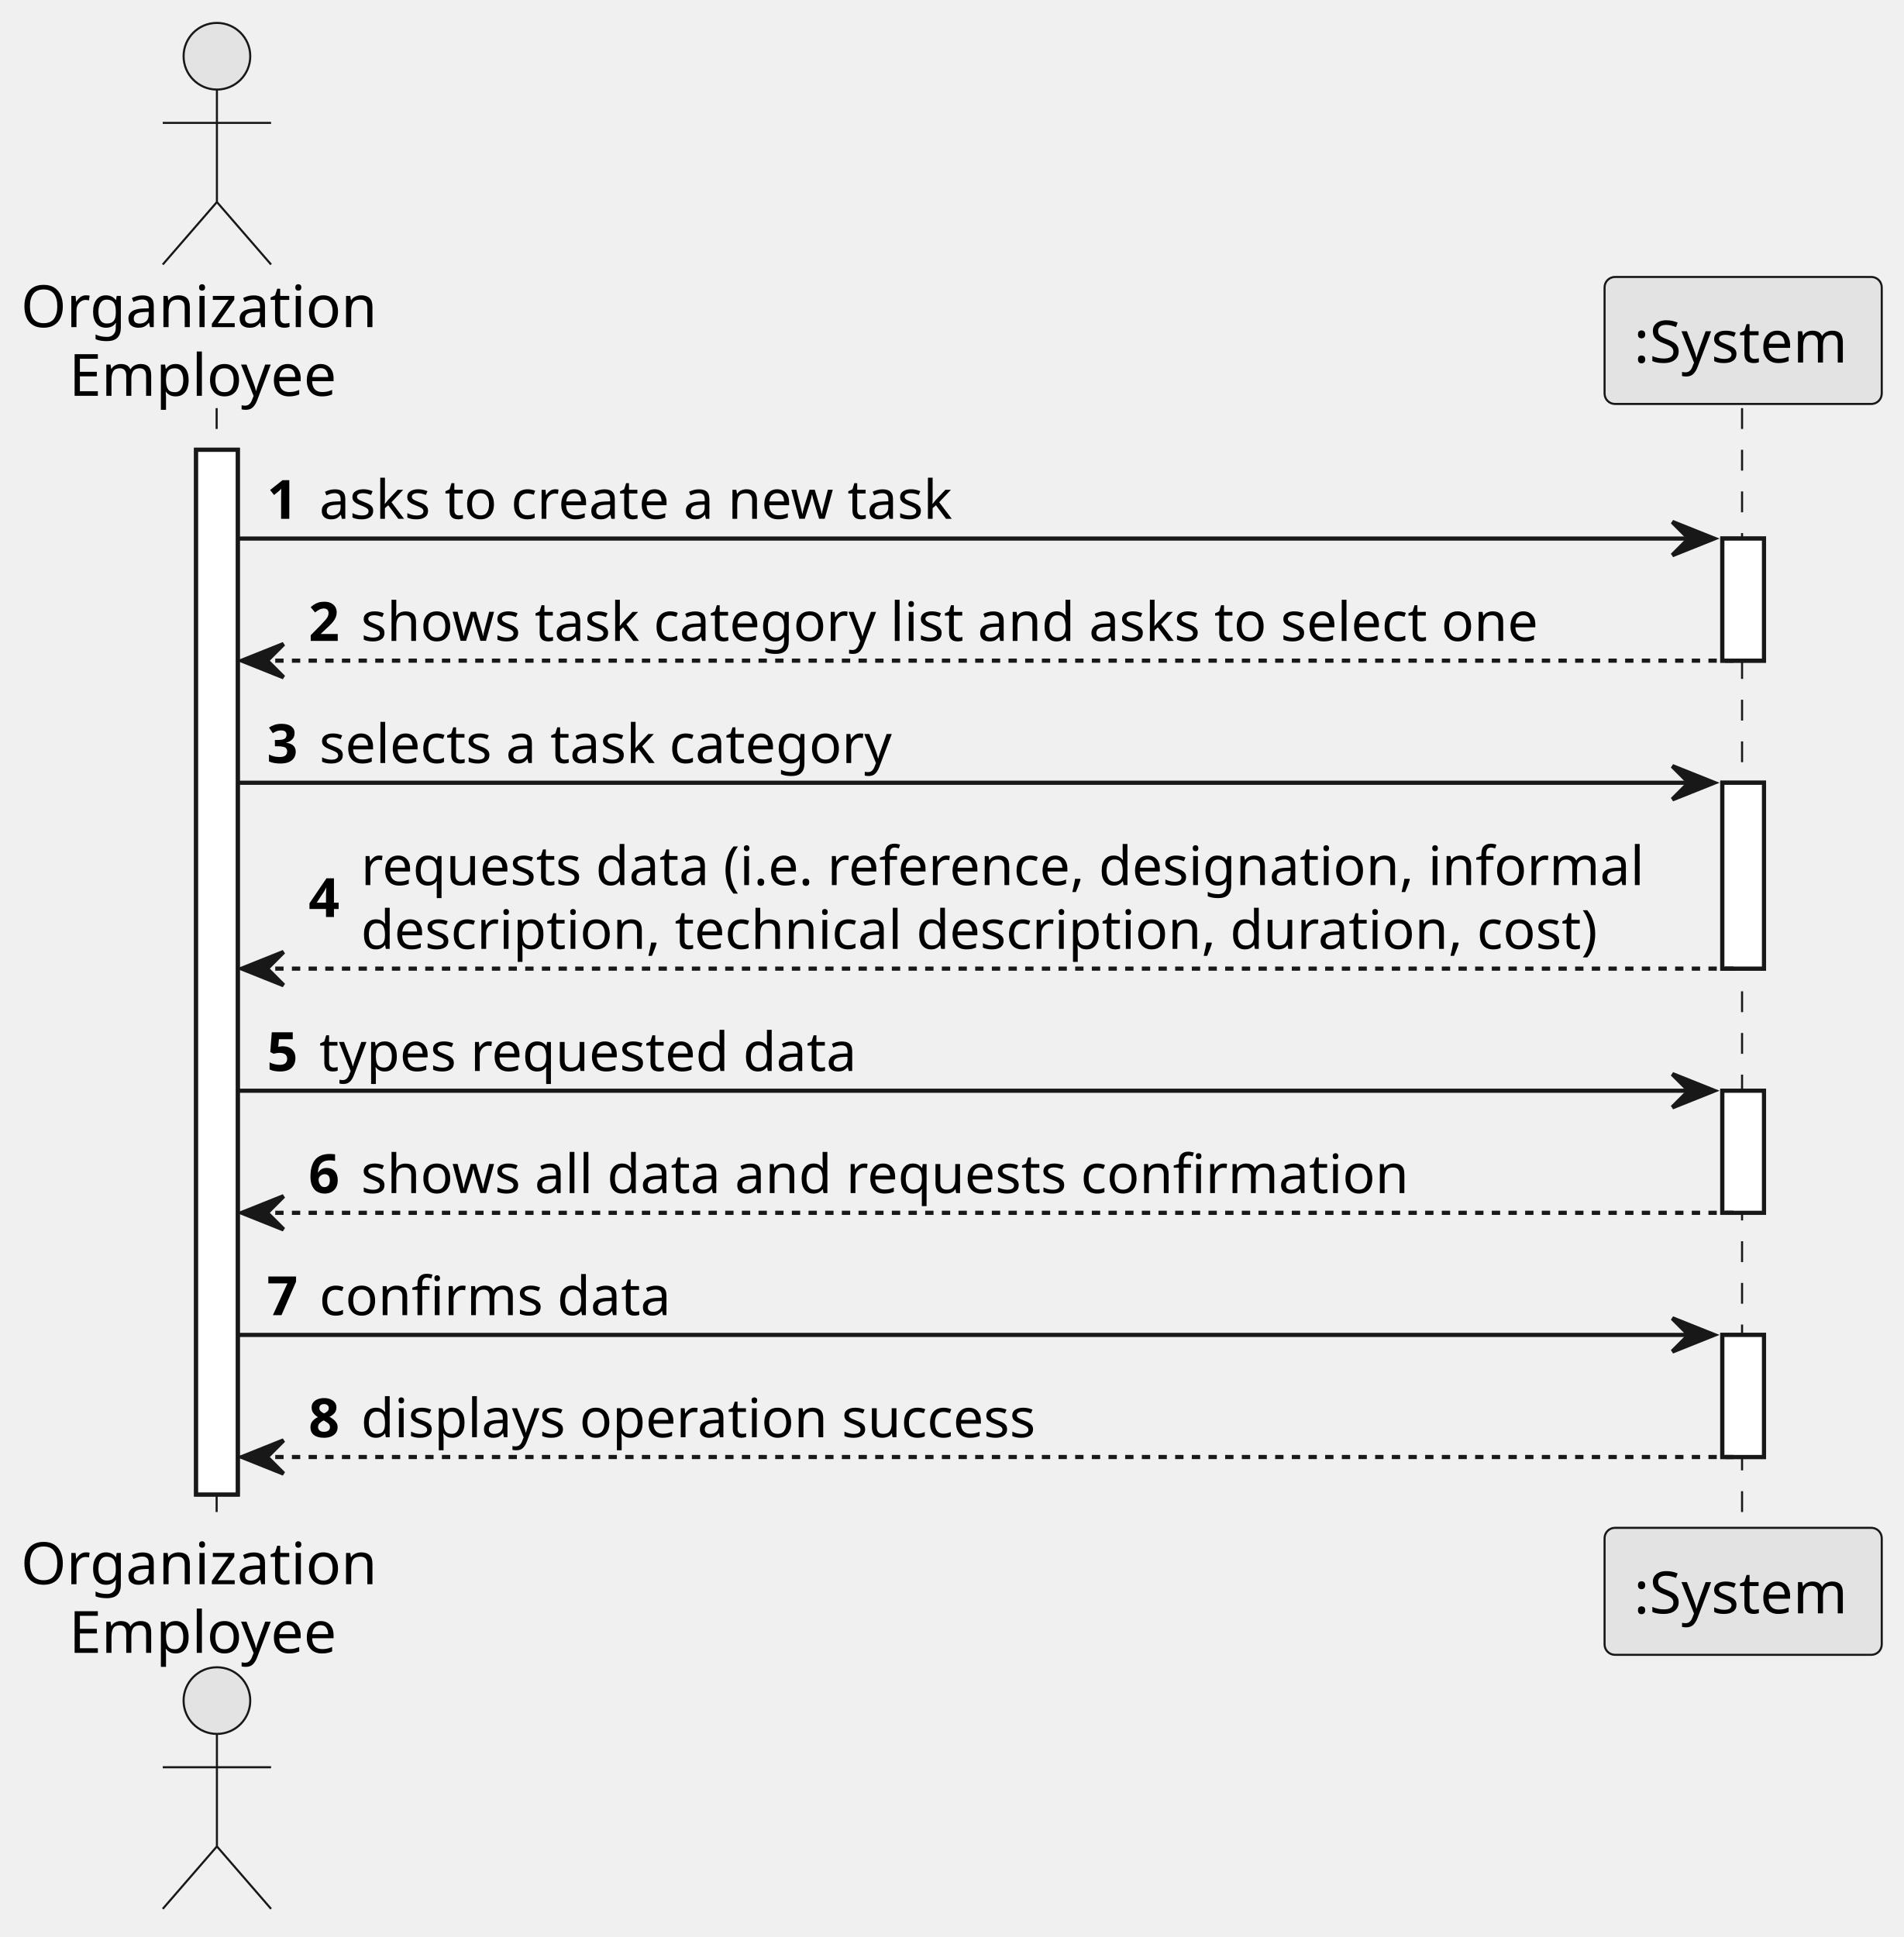
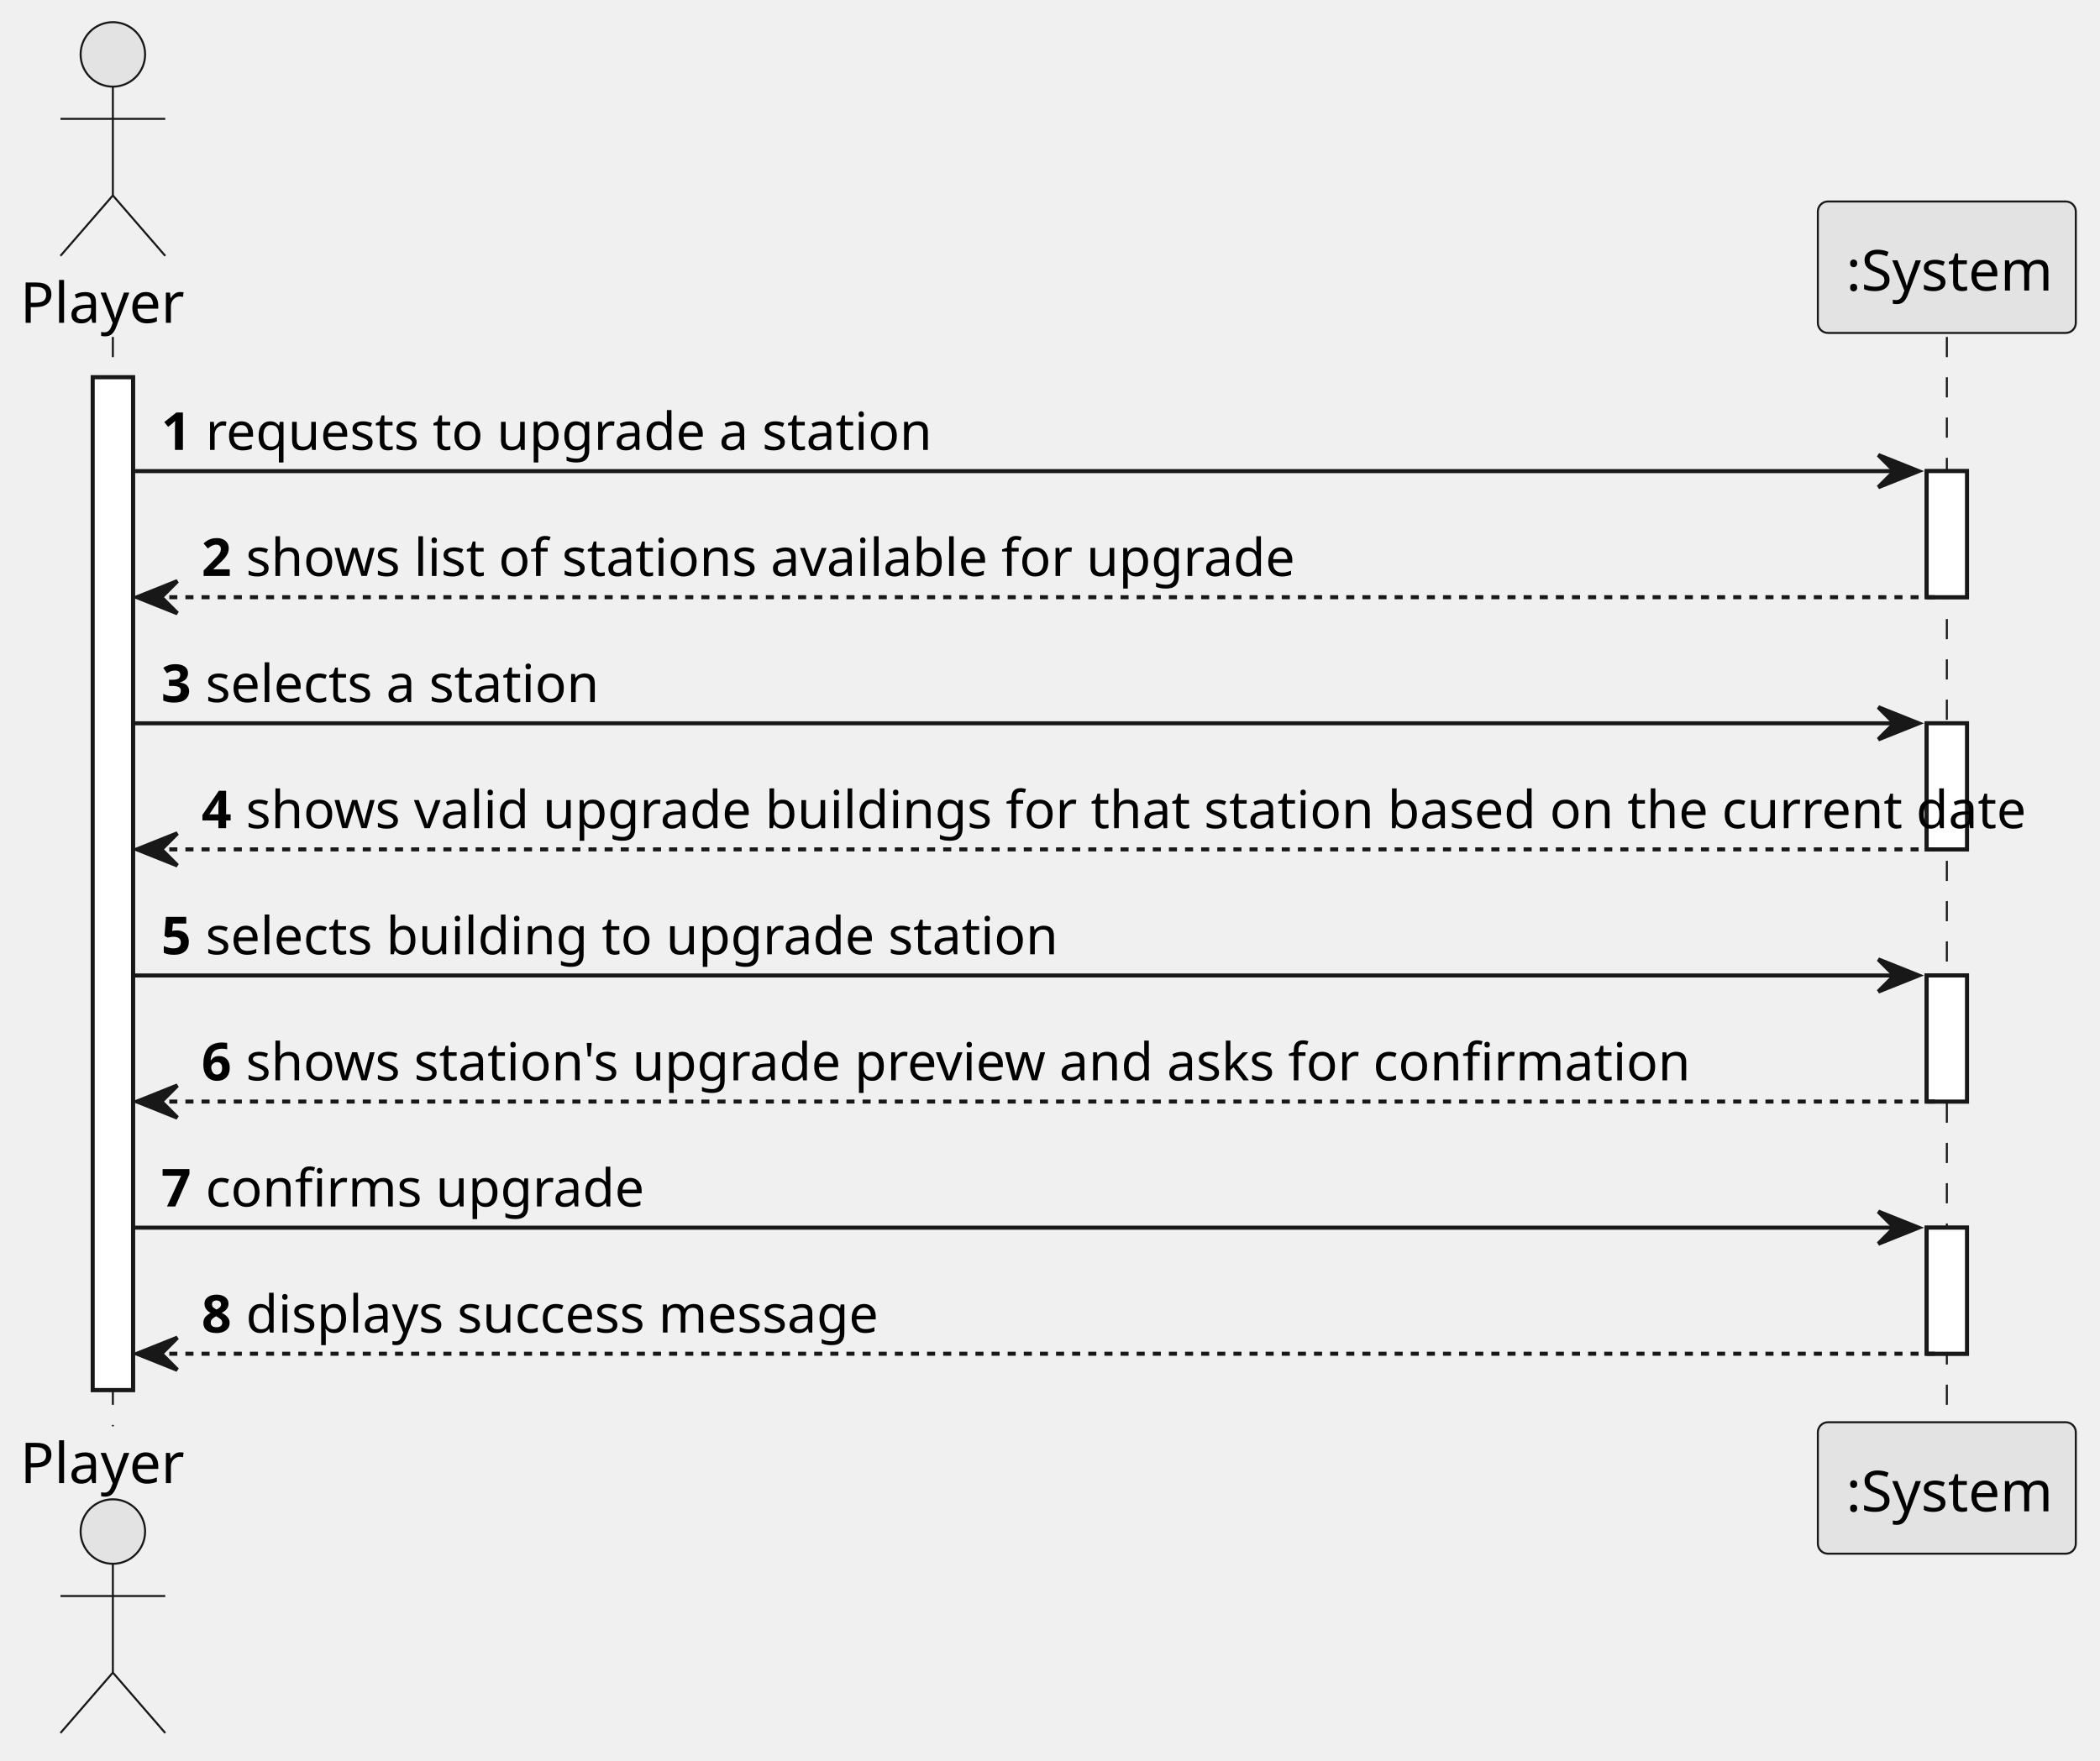
- <svg xmlns="http://www.w3.org/2000/svg" contentStyleType="text/css" height="465px" preserveAspectRatio="none" style="width:457px;height:465px;background:#FFFFFF;" version="1.1" viewBox="0 0 457 465" width="457px" zoomAndPan="magnify">
+ <svg xmlns="http://www.w3.org/2000/svg" contentStyleType="text/css" height="437px" preserveAspectRatio="none" style="width:521px;height:437px;background:#FFFFFF;" version="1.1" viewBox="0 0 521 437" width="521px" zoomAndPan="magnify">
  <defs />
  <g>
-     <rect fill="#FFFFFF" height="250.795" style="stroke:#181818;stroke-width:1.0;" width="10" x="47.065" y="107.977" />
-     <rect fill="#FFFFFF" height="29.311" style="stroke:#181818;stroke-width:1.0;" width="10" x="413.397" y="129.287" />
-     <rect fill="#FFFFFF" height="44.621" style="stroke:#181818;stroke-width:1.0;" width="10" x="413.397" y="187.908" />
-     <rect fill="#FFFFFF" height="29.311" style="stroke:#181818;stroke-width:1.0;" width="10" x="413.397" y="261.84" />
-     <rect fill="#FFFFFF" height="29.311" style="stroke:#181818;stroke-width:1.0;" width="10" x="413.397" y="320.461" />
-     <line style="stroke:#181818;stroke-width:0.5;stroke-dasharray:5.0,5.0;" x1="52" x2="52" y1="97.977" y2="367.772" />
-     <line style="stroke:#181818;stroke-width:0.5;stroke-dasharray:5.0,5.0;" x1="418.133" x2="418.133" y1="97.977" y2="367.772" />
-     <text fill="#000000" font-family="sans-serif" font-size="14" lengthAdjust="spacing" textLength="88.129" x="5" y="78.535">Organization</text>
-     <text fill="#000000" font-family="sans-serif" font-size="14" lengthAdjust="spacing" textLength="65.03" x="16.549" y="95.023">Employee</text>
-     <ellipse cx="52.065" cy="13.5" fill="#E3E3E3" rx="8" ry="8" style="stroke:#181818;stroke-width:0.5;" />
-     <path d="M52.065,21.5 L52.065,48.5 M39.065,29.5 L65.064,29.5 M52.065,48.5 L39.065,63.5 M52.065,48.5 L65.064,63.5 " fill="none" style="stroke:#181818;stroke-width:0.5;" />
-     <text fill="#000000" font-family="sans-serif" font-size="14" lengthAdjust="spacing" textLength="88.129" x="5" y="380.307">Organization</text>
-     <text fill="#000000" font-family="sans-serif" font-size="14" lengthAdjust="spacing" textLength="65.03" x="16.549" y="396.795">Employee</text>
-     <ellipse cx="52.065" cy="408.248" fill="#E3E3E3" rx="8" ry="8" style="stroke:#181818;stroke-width:0.5;" />
-     <path d="M52.065,416.248 L52.065,443.248 M39.065,424.248 L65.064,424.248 M52.065,443.248 L39.065,458.248 M52.065,443.248 L65.064,458.248 " fill="none" style="stroke:#181818;stroke-width:0.5;" />
-     <rect fill="#E3E3E3" height="30.488" rx="2.5" ry="2.5" style="stroke:#181818;stroke-width:0.5;" width="66.527" x="385.133" y="66.488" />
-     <text fill="#000000" font-family="sans-serif" font-size="14" lengthAdjust="spacing" textLength="52.527" x="392.133" y="87.023">:System</text>
-     <rect fill="#E3E3E3" height="30.488" rx="2.5" ry="2.5" style="stroke:#181818;stroke-width:0.5;" width="66.527" x="385.133" y="366.772" />
-     <text fill="#000000" font-family="sans-serif" font-size="14" lengthAdjust="spacing" textLength="52.527" x="392.133" y="387.307">:System</text>
-     <rect fill="#FFFFFF" height="250.795" style="stroke:#181818;stroke-width:1.0;" width="10" x="47.065" y="107.977" />
-     <rect fill="#FFFFFF" height="29.311" style="stroke:#181818;stroke-width:1.0;" width="10" x="413.397" y="129.287" />
-     <rect fill="#FFFFFF" height="44.621" style="stroke:#181818;stroke-width:1.0;" width="10" x="413.397" y="187.908" />
-     <rect fill="#FFFFFF" height="29.311" style="stroke:#181818;stroke-width:1.0;" width="10" x="413.397" y="261.84" />
-     <rect fill="#FFFFFF" height="29.311" style="stroke:#181818;stroke-width:1.0;" width="10" x="413.397" y="320.461" />
-     <polygon fill="#181818" points="401.397,125.287,411.397,129.287,401.397,133.287,405.397,129.287" style="stroke:#181818;stroke-width:1.0;" />
-     <line style="stroke:#181818;stroke-width:1.0;" x1="57.065" x2="407.397" y1="129.287" y2="129.287" />
-     <text fill="#000000" font-family="sans-serif" font-size="13" font-weight="bold" lengthAdjust="spacing" textLength="8.576" x="64.064" y="124.545">1</text>
-     <text fill="#000000" font-family="sans-serif" font-size="13" lengthAdjust="spacing" textLength="158.723" x="76.64" y="124.545">asks to create a new task</text>
-     <polygon fill="#181818" points="68.064,154.598,58.065,158.598,68.064,162.598,64.064,158.598" style="stroke:#181818;stroke-width:1.0;" />
-     <line style="stroke:#181818;stroke-width:1.0;stroke-dasharray:2.0,2.0;" x1="62.065" x2="417.397" y1="158.598" y2="158.598" />
-     <text fill="#000000" font-family="sans-serif" font-size="13" font-weight="bold" lengthAdjust="spacing" textLength="8.576" x="74.064" y="153.856">2</text>
-     <text fill="#000000" font-family="sans-serif" font-size="13" lengthAdjust="spacing" textLength="295.642" x="86.64" y="153.856">shows task category list and asks to select one</text>
-     <polygon fill="#181818" points="401.397,183.908,411.397,187.908,401.397,191.908,405.397,187.908" style="stroke:#181818;stroke-width:1.0;" />
-     <line style="stroke:#181818;stroke-width:1.0;" x1="57.065" x2="407.397" y1="187.908" y2="187.908" />
-     <text fill="#000000" font-family="sans-serif" font-size="13" font-weight="bold" lengthAdjust="spacing" textLength="8.576" x="64.064" y="183.166">3</text>
-     <text fill="#000000" font-family="sans-serif" font-size="13" lengthAdjust="spacing" textLength="142.949" x="76.64" y="183.166">selects a task category</text>
-     <polygon fill="#181818" points="68.064,228.529,58.065,232.529,68.064,236.529,64.064,232.529" style="stroke:#181818;stroke-width:1.0;" />
-     <line style="stroke:#181818;stroke-width:1.0;stroke-dasharray:2.0,2.0;" x1="62.065" x2="417.397" y1="232.529" y2="232.529" />
-     <text fill="#000000" font-family="sans-serif" font-size="13" font-weight="bold" lengthAdjust="spacing" textLength="8.576" x="74.064" y="220.132">4</text>
-     <text fill="#000000" font-family="sans-serif" font-size="13" lengthAdjust="spacing" textLength="319.757" x="86.64" y="212.477">requests data (i.e. reference, designation, informal</text>
-     <text fill="#000000" font-family="sans-serif" font-size="13" lengthAdjust="spacing" textLength="310.115" x="86.64" y="227.787">description, technical description, duration, cost)</text>
-     <polygon fill="#181818" points="401.397,257.84,411.397,261.84,401.397,265.84,405.397,261.84" style="stroke:#181818;stroke-width:1.0;" />
-     <line style="stroke:#181818;stroke-width:1.0;" x1="57.065" x2="407.397" y1="261.84" y2="261.84" />
-     <text fill="#000000" font-family="sans-serif" font-size="13" font-weight="bold" lengthAdjust="spacing" textLength="8.576" x="64.064" y="257.098">5</text>
-     <text fill="#000000" font-family="sans-serif" font-size="13" lengthAdjust="spacing" textLength="132.304" x="76.64" y="257.098">types requested data</text>
-     <polygon fill="#181818" points="68.064,287.15,58.065,291.15,68.064,295.15,64.064,291.15" style="stroke:#181818;stroke-width:1.0;" />
-     <line style="stroke:#181818;stroke-width:1.0;stroke-dasharray:2.0,2.0;" x1="62.065" x2="417.397" y1="291.15" y2="291.15" />
-     <text fill="#000000" font-family="sans-serif" font-size="13" font-weight="bold" lengthAdjust="spacing" textLength="8.576" x="74.064" y="286.408">6</text>
-     <text fill="#000000" font-family="sans-serif" font-size="13" lengthAdjust="spacing" textLength="260.146" x="86.64" y="286.408">shows all data and requests confirmation</text>
-     <polygon fill="#181818" points="401.397,316.461,411.397,320.461,401.397,324.461,405.397,320.461" style="stroke:#181818;stroke-width:1.0;" />
-     <line style="stroke:#181818;stroke-width:1.0;" x1="57.065" x2="407.397" y1="320.461" y2="320.461" />
-     <text fill="#000000" font-family="sans-serif" font-size="13" font-weight="bold" lengthAdjust="spacing" textLength="8.576" x="64.064" y="315.719">7</text>
-     <text fill="#000000" font-family="sans-serif" font-size="13" lengthAdjust="spacing" textLength="86.849" x="76.64" y="315.719">confirms data</text>
-     <polygon fill="#181818" points="68.064,345.772,58.065,349.772,68.064,353.772,64.064,349.772" style="stroke:#181818;stroke-width:1.0;" />
-     <line style="stroke:#181818;stroke-width:1.0;stroke-dasharray:2.0,2.0;" x1="62.065" x2="417.397" y1="349.772" y2="349.772" />
-     <text fill="#000000" font-family="sans-serif" font-size="13" font-weight="bold" lengthAdjust="spacing" textLength="8.576" x="74.064" y="345.029">8</text>
-     <text fill="#000000" font-family="sans-serif" font-size="13" lengthAdjust="spacing" textLength="168.422" x="86.64" y="345.029">displays operation success</text>
+     <rect fill="#FFFFFF" height="251.328" style="stroke:#181818;stroke-width:1.0;" width="10" x="23" y="93.621" />
+     <rect fill="#FFFFFF" height="31.291" style="stroke:#181818;stroke-width:1.0;" width="10" x="478" y="116.912" />
+     <rect fill="#FFFFFF" height="31.291" style="stroke:#181818;stroke-width:1.0;" width="10" x="478" y="179.494" />
+     <rect fill="#FFFFFF" height="31.291" style="stroke:#181818;stroke-width:1.0;" width="10" x="478" y="242.076" />
+     <rect fill="#FFFFFF" height="31.291" style="stroke:#181818;stroke-width:1.0;" width="10" x="478" y="304.658" />
+     <line style="stroke:#181818;stroke-width:0.5;stroke-dasharray:5.0,5.0;" x1="28" x2="28" y1="83.621" y2="353.949" />
+     <line style="stroke:#181818;stroke-width:0.5;stroke-dasharray:5.0,5.0;" x1="483" x2="483" y1="83.621" y2="353.949" />
+     <text fill="#000000" font-family="sans-serif" font-size="14" lengthAdjust="spacing" textLength="40" x="5" y="80.107">Player</text>
+     <ellipse cx="28" cy="13.5" fill="#E3E3E3" rx="8" ry="8" style="stroke:#181818;stroke-width:0.5;" />
+     <path d="M28,21.5 L28,48.5 M15,29.5 L41,29.5 M28,48.5 L15,63.5 M28,48.5 L41,63.5 " fill="none" style="stroke:#181818;stroke-width:0.5;" />
+     <text fill="#000000" font-family="sans-serif" font-size="14" lengthAdjust="spacing" textLength="40" x="5" y="368.057">Player</text>
+     <ellipse cx="28" cy="380.07" fill="#E3E3E3" rx="8" ry="8" style="stroke:#181818;stroke-width:0.5;" />
+     <path d="M28,388.07 L28,415.07 M15,396.07 L41,396.07 M28,415.07 L15,430.07 M28,415.07 L41,430.07 " fill="none" style="stroke:#181818;stroke-width:0.5;" />
+     <rect fill="#E3E3E3" height="32.621" rx="2.5" ry="2.5" style="stroke:#181818;stroke-width:0.5;" width="64" x="451" y="50" />
+     <text fill="#000000" font-family="sans-serif" font-size="14" lengthAdjust="spacing" textLength="50" x="458" y="72.107">:System</text>
+     <rect fill="#E3E3E3" height="32.621" rx="2.5" ry="2.5" style="stroke:#181818;stroke-width:0.5;" width="64" x="451" y="352.949" />
+     <text fill="#000000" font-family="sans-serif" font-size="14" lengthAdjust="spacing" textLength="50" x="458" y="375.057">:System</text>
+     <rect fill="#FFFFFF" height="251.328" style="stroke:#181818;stroke-width:1.0;" width="10" x="23" y="93.621" />
+     <rect fill="#FFFFFF" height="31.291" style="stroke:#181818;stroke-width:1.0;" width="10" x="478" y="116.912" />
+     <rect fill="#FFFFFF" height="31.291" style="stroke:#181818;stroke-width:1.0;" width="10" x="478" y="179.494" />
+     <rect fill="#FFFFFF" height="31.291" style="stroke:#181818;stroke-width:1.0;" width="10" x="478" y="242.076" />
+     <rect fill="#FFFFFF" height="31.291" style="stroke:#181818;stroke-width:1.0;" width="10" x="478" y="304.658" />
+     <polygon fill="#181818" points="466,112.912,476,116.912,466,120.912,470,116.912" style="stroke:#181818;stroke-width:1.0;" />
+     <line style="stroke:#181818;stroke-width:1.0;" x1="33" x2="472" y1="116.912" y2="116.912" />
+     <text fill="#000000" font-family="sans-serif" font-size="13" font-weight="bold" lengthAdjust="spacing" textLength="7" x="40" y="111.649">1</text>
+     <text fill="#000000" font-family="sans-serif" font-size="13" lengthAdjust="spacing" textLength="169" x="51" y="111.649">requests to upgrade a station</text>
+     <polygon fill="#181818" points="44,144.203,34,148.203,44,152.203,40,148.203" style="stroke:#181818;stroke-width:1.0;" />
+     <line style="stroke:#181818;stroke-width:1.0;stroke-dasharray:2.0,2.0;" x1="38" x2="482" y1="148.203" y2="148.203" />
+     <text fill="#000000" font-family="sans-serif" font-size="13" font-weight="bold" lengthAdjust="spacing" textLength="7" x="50" y="142.94">2</text>
+     <text fill="#000000" font-family="sans-serif" font-size="13" lengthAdjust="spacing" textLength="243" x="61" y="142.94">shows list of stations available for upgrade</text>
+     <polygon fill="#181818" points="466,175.494,476,179.494,466,183.494,470,179.494" style="stroke:#181818;stroke-width:1.0;" />
+     <line style="stroke:#181818;stroke-width:1.0;" x1="33" x2="472" y1="179.494" y2="179.494" />
+     <text fill="#000000" font-family="sans-serif" font-size="13" font-weight="bold" lengthAdjust="spacing" textLength="7" x="40" y="174.231">3</text>
+     <text fill="#000000" font-family="sans-serif" font-size="13" lengthAdjust="spacing" textLength="96" x="51" y="174.231">selects a station</text>
+     <polygon fill="#181818" points="44,206.785,34,210.785,44,214.785,40,210.785" style="stroke:#181818;stroke-width:1.0;" />
+     <line style="stroke:#181818;stroke-width:1.0;stroke-dasharray:2.0,2.0;" x1="38" x2="482" y1="210.785" y2="210.785" />
+     <text fill="#000000" font-family="sans-serif" font-size="13" font-weight="bold" lengthAdjust="spacing" textLength="7" x="50" y="205.523">4</text>
+     <text fill="#000000" font-family="sans-serif" font-size="13" lengthAdjust="spacing" textLength="410" x="61" y="205.523">shows valid upgrade buildings for that station based on the current date</text>
+     <polygon fill="#181818" points="466,238.076,476,242.076,466,246.076,470,242.076" style="stroke:#181818;stroke-width:1.0;" />
+     <line style="stroke:#181818;stroke-width:1.0;" x1="33" x2="472" y1="242.076" y2="242.076" />
+     <text fill="#000000" font-family="sans-serif" font-size="13" font-weight="bold" lengthAdjust="spacing" textLength="7" x="40" y="236.814">5</text>
+     <text fill="#000000" font-family="sans-serif" font-size="13" lengthAdjust="spacing" textLength="198" x="51" y="236.814">selects building to upgrade station</text>
+     <polygon fill="#181818" points="44,269.367,34,273.367,44,277.367,40,273.367" style="stroke:#181818;stroke-width:1.0;" />
+     <line style="stroke:#181818;stroke-width:1.0;stroke-dasharray:2.0,2.0;" x1="38" x2="482" y1="273.367" y2="273.367" />
+     <text fill="#000000" font-family="sans-serif" font-size="13" font-weight="bold" lengthAdjust="spacing" textLength="7" x="50" y="268.104">6</text>
+     <text fill="#000000" font-family="sans-serif" font-size="13" lengthAdjust="spacing" textLength="334" x="61" y="268.104">shows station's upgrade preview and asks for confirmation</text>
+     <polygon fill="#181818" points="466,300.658,476,304.658,466,308.658,470,304.658" style="stroke:#181818;stroke-width:1.0;" />
+     <line style="stroke:#181818;stroke-width:1.0;" x1="33" x2="472" y1="304.658" y2="304.658" />
+     <text fill="#000000" font-family="sans-serif" font-size="13" font-weight="bold" lengthAdjust="spacing" textLength="7" x="40" y="299.396">7</text>
+     <text fill="#000000" font-family="sans-serif" font-size="13" lengthAdjust="spacing" textLength="99" x="51" y="299.396">confirms upgrade</text>
+     <polygon fill="#181818" points="44,331.949,34,335.949,44,339.949,40,335.949" style="stroke:#181818;stroke-width:1.0;" />
+     <line style="stroke:#181818;stroke-width:1.0;stroke-dasharray:2.0,2.0;" x1="38" x2="482" y1="335.949" y2="335.949" />
+     <text fill="#000000" font-family="sans-serif" font-size="13" font-weight="bold" lengthAdjust="spacing" textLength="7" x="50" y="330.687">8</text>
+     <text fill="#000000" font-family="sans-serif" font-size="13" lengthAdjust="spacing" textLength="158" x="61" y="330.687">displays success message</text>
  </g>
</svg>
